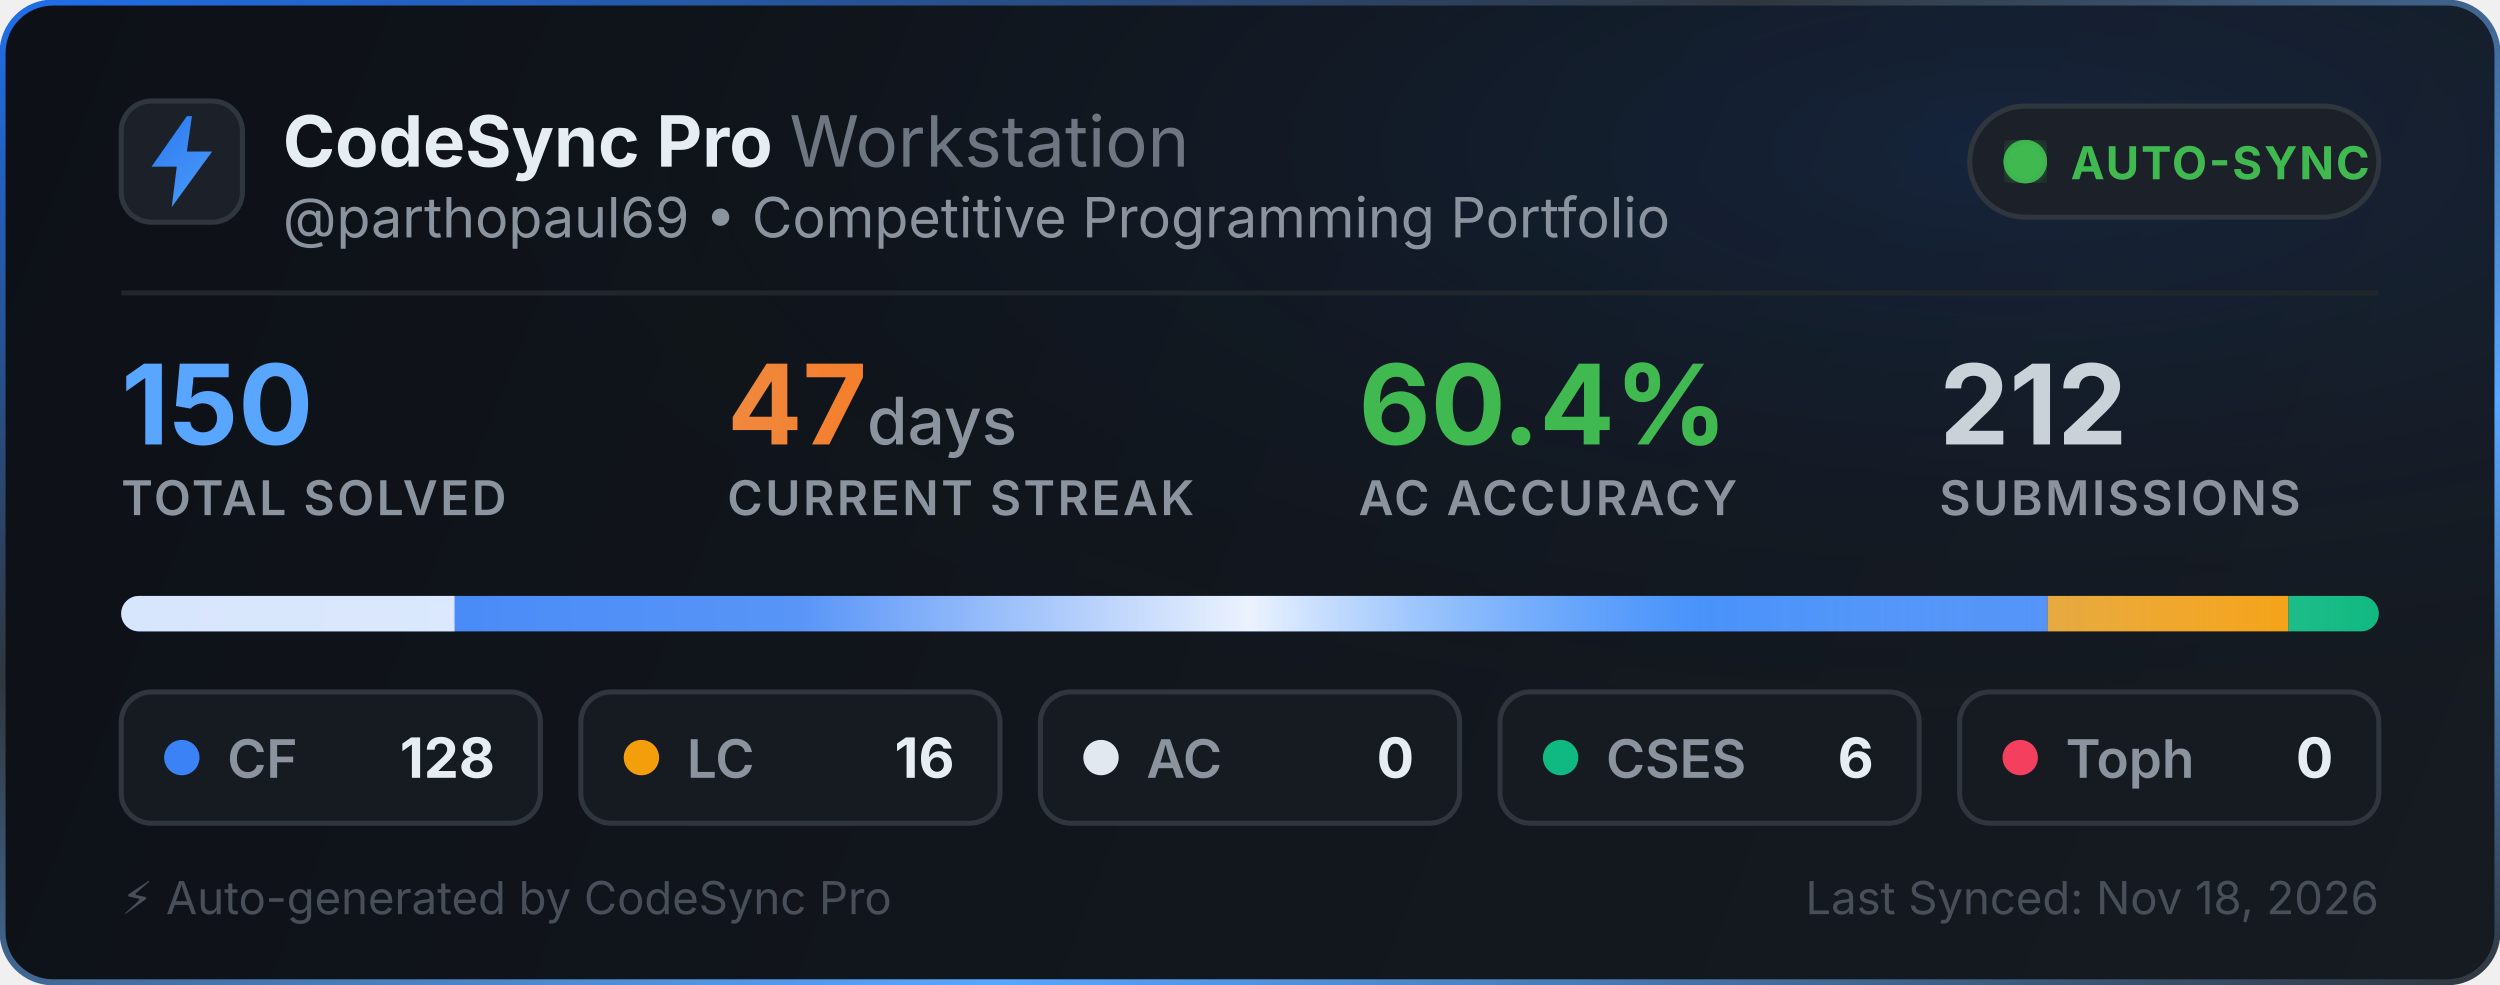
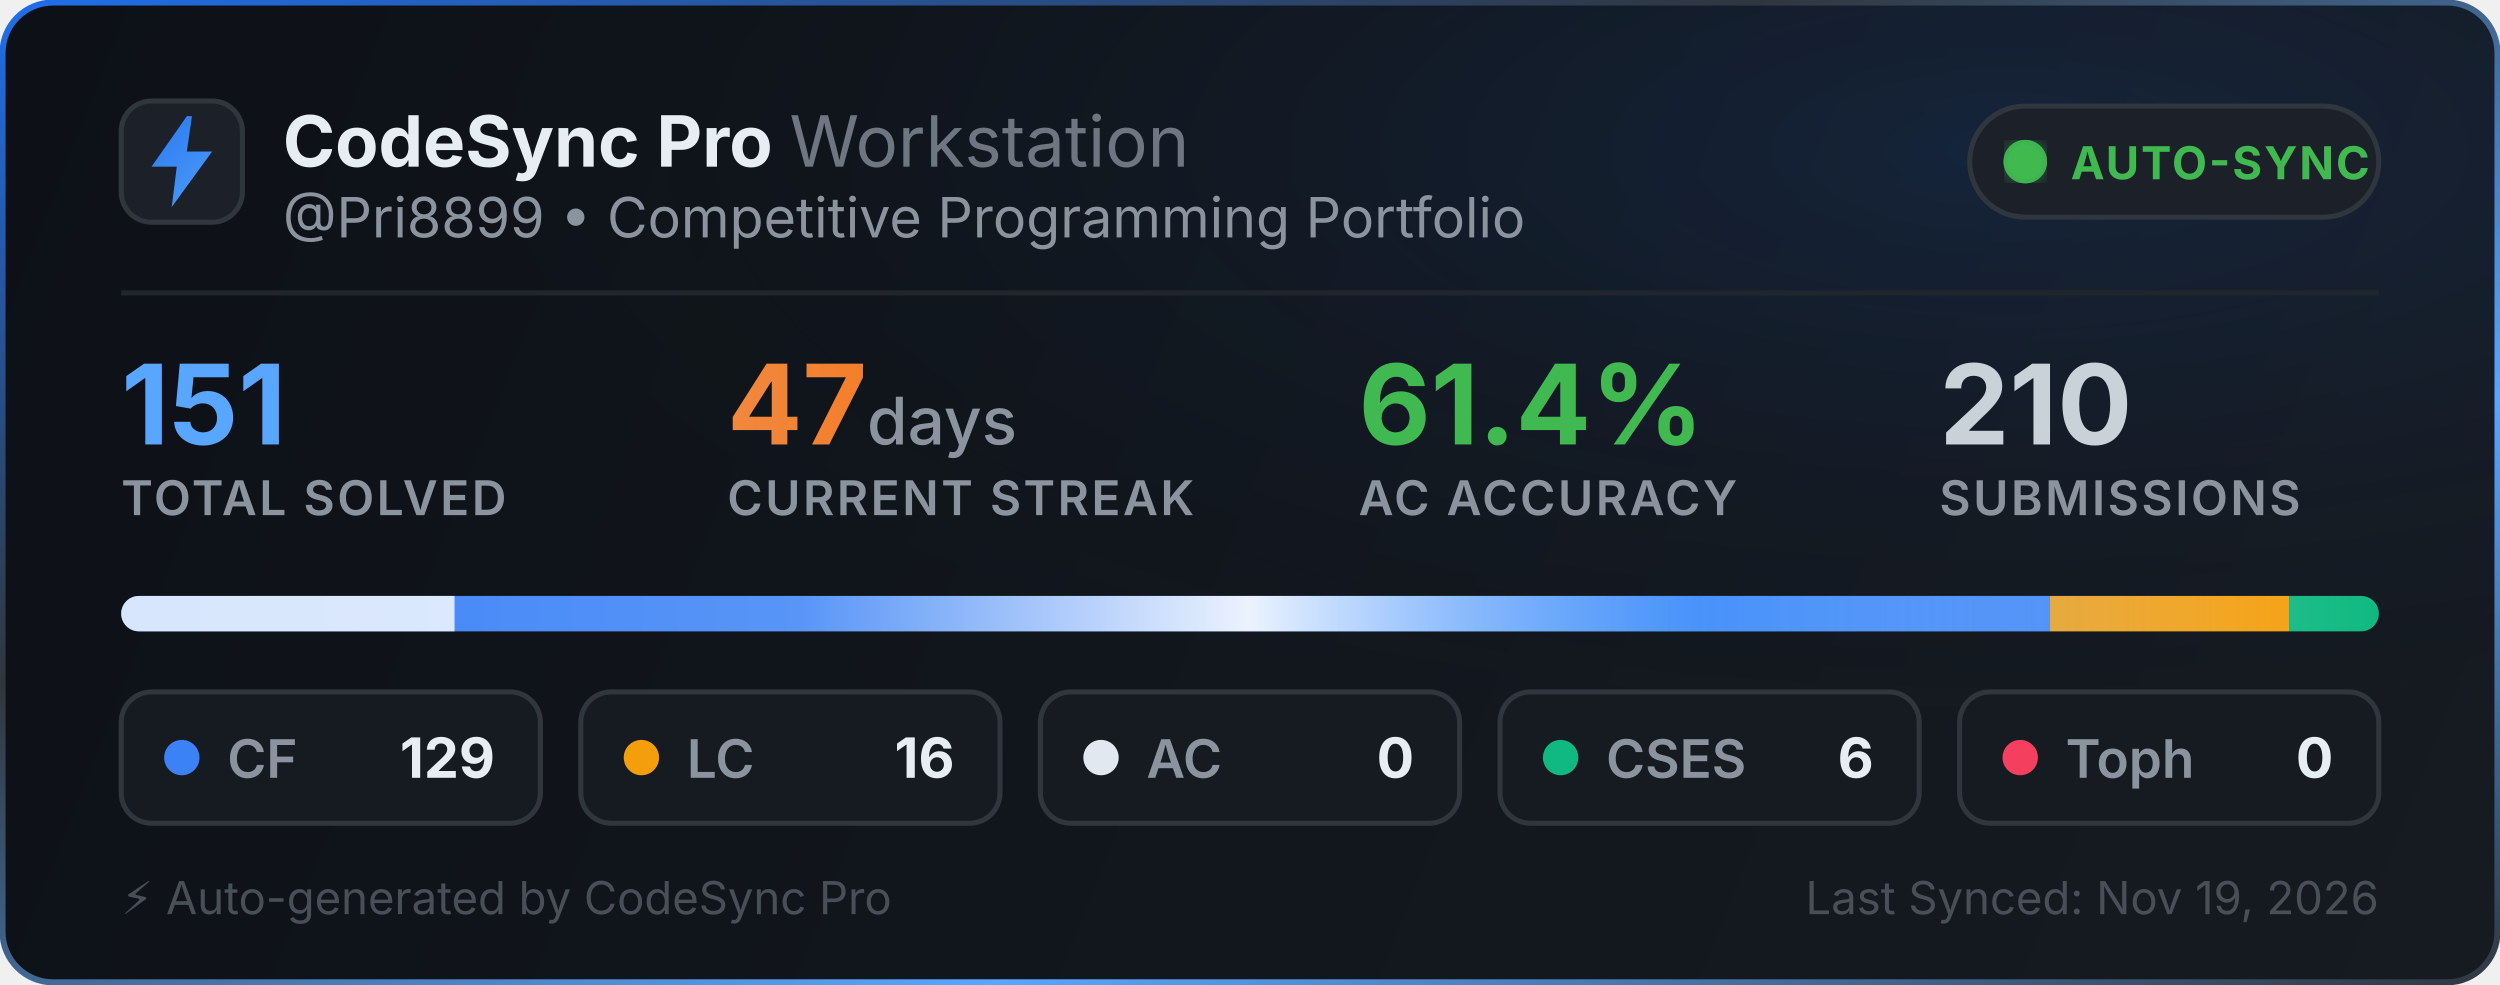
<svg xmlns="http://www.w3.org/2000/svg" width="495" height="195" viewBox="0 0 495 195" fill="none">
  <defs>
    <linearGradient id="bg" x1="0" y1="0" x2="495" y2="195" gradientUnits="userSpaceOnUse">
      <stop offset="0%" stop-color="#0d1117" />
      <stop offset="100%" stop-color="#161b22" />
    </linearGradient>
    <linearGradient id="border-flow" x1="0%" y1="0%" x2="100%" y2="100%">
      <stop offset="0%" stop-color="#1f6feb">
        <animate attributeName="stop-color" values="#1f6feb; #58a6ff; #3fb950; #1f6feb" dur="6s" repeatCount="indefinite" />
      </stop>
      <stop offset="35%" stop-color="#30363d">
        <animate attributeName="stop-color" values="#30363d; #1f6feb; #30363d; #30363d" dur="6s" repeatCount="indefinite" />
      </stop>
      <stop offset="70%" stop-color="#58a6ff">
        <animate attributeName="stop-color" values="#58a6ff; #3fb950; #1f6feb; #58a6ff" dur="6s" repeatCount="indefinite" />
      </stop>
      <stop offset="100%" stop-color="#30363d">
        <animate attributeName="stop-color" values="#30363d; #30363d; #58a6ff; #30363d" dur="6s" repeatCount="indefinite" />
      </stop>
    </linearGradient>
    <radialGradient id="aurora" cx="80%" cy="15%" r="65%">
      <stop offset="0%" stop-color="#1f6feb" stop-opacity="0.14">
        <animate attributeName="stop-opacity" values="0.06; 0.22; 0.06" dur="3.5s" repeatCount="indefinite" />
      </stop>
      <stop offset="100%" stop-color="#0d1117" stop-opacity="0" />
    </radialGradient>
    <linearGradient id="icon-grad" x1="0" y1="0" x2="24" y2="24" gradientUnits="userSpaceOnUse">
      <stop offset="0%" stop-color="#1f6feb">
        <animate attributeName="stop-color" values="#1f6feb; #58a6ff; #388bfd; #1f6feb" dur="2.5s" repeatCount="indefinite" />
      </stop>
      <stop offset="100%" stop-color="#58a6ff">
        <animate attributeName="stop-color" values="#58a6ff; #79c0ff; #1f6feb; #58a6ff" dur="2.5s" repeatCount="indefinite" />
      </stop>
    </linearGradient>
    <linearGradient id="streak-flame" x1="0%" y1="0%" x2="100%" y2="0%">
      <stop offset="0%" stop-color="#f0883e">
        <animate attributeName="stop-color" values="#f0883e; #ff7b72; #f97316; #f0883e" dur="2.2s" repeatCount="indefinite" />
      </stop>
      <stop offset="100%" stop-color="#f97316">
        <animate attributeName="stop-color" values="#f97316; #f0883e; #ff7b72; #f97316" dur="2.2s" repeatCount="indefinite" />
      </stop>
    </linearGradient>
    <linearGradient id="laser-sweep" x1="0%" y1="0%" x2="100%" y2="0%">
      <stop offset="0%" stop-color="#ffffff" stop-opacity="0" />
      <stop offset="30%" stop-color="#ffffff" stop-opacity="0.15" />
      <stop offset="50%" stop-color="#ffffff" stop-opacity="0.9" />
      <stop offset="70%" stop-color="#58a6ff" stop-opacity="0.45" />
      <stop offset="100%" stop-color="#ffffff" stop-opacity="0" />
      <animate attributeName="x1" values="-150%; 150%" dur="2.4s" repeatCount="indefinite" />
      <animate attributeName="x2" values="-50%; 250%" dur="2.4s" repeatCount="indefinite" />
    </linearGradient>
    <clipPath id="bar-clip">
      <rect x="24" y="118" width="447" height="7" rx="3.5" />
    </clipPath>
    <filter id="glow">
      <feGaussianBlur stdDeviation="2" result="blur" />
      <feMerge>
        <feMergeNode in="blur" />
        <feMergeNode in="SourceGraphic" />
      </feMerge>
    </filter>
  </defs>
  <style>
    .title { font-family: -apple-system, BlinkMacSystemFont, "Segoe UI", Inter, Helvetica, Arial, sans-serif; font-size: 14px; font-weight: 700; fill: #e6edf3; }
    .subtitle { font-family: -apple-system, BlinkMacSystemFont, "Segoe UI", Inter, Helvetica, Arial, sans-serif; font-size: 11px; fill: #8b949e; }
    .stat-val { font-family: -apple-system, BlinkMacSystemFont, "Segoe UI", Inter, Helvetica, Arial, sans-serif; font-weight: 700; }
    .stat-lbl { font-family: -apple-system, BlinkMacSystemFont, "Segoe UI", Inter, Helvetica, Arial, sans-serif; font-size: 9.5px; font-weight: 600; fill: #8b949e; letter-spacing: 0.5px; }
  </style>
  <rect x="0.5" y="0.5" width="494" height="194" rx="10" fill="url(#bg)" stroke="url(#border-flow)" stroke-width="1.2" />
  <rect x="1" y="1" width="493" height="193" rx="10" fill="url(#aurora)" pointer-events="none" />
  <g transform="translate(24, 20)">
    <rect width="24" height="24" rx="6" fill="#1c2129" stroke="#30363d" stroke-width="1" />
    <path d="M13 3L6 13h5l-1 8 8-11h-5l1-7z" fill="url(#icon-grad)" />
  </g>
  <g>
    <text x="56" y="33" class="title">CodeSync Pro <tspan font-weight="400" fill="#6e7681">Workstation</tspan>
    </text>
-     <text x="56" y="47" class="subtitle">@parthopaul69 • Competitive Programming Portfolio</text>
+     <text x="56" y="47" class="subtitle">@Pri8899 • Competitive Programming Portfolio</text>
  </g>
  <g transform="translate(390, 21)">
    <rect width="81" height="22" rx="11" fill="#1c2129" stroke="#30363d" stroke-width="1" />
    <circle cx="11" cy="11" r="3.5" fill="#3fb950" filter="url(#glow)" />
    <circle cx="11" cy="11" r="3.5" fill="none" stroke="#3fb950" stroke-width="1.6" opacity="0.8">
      <animate attributeName="r" values="3.5; 10" dur="2s" repeatCount="indefinite" />
      <animate attributeName="opacity" values="0.85; 0" dur="2s" repeatCount="indefinite" />
      <animate attributeName="stroke-width" values="1.6; 0.2" dur="2s" repeatCount="indefinite" />
    </circle>
    <circle cx="11" cy="11" r="3.5" fill="none" stroke="#3fb950" stroke-width="1.6" opacity="0.8">
      <animate attributeName="r" values="3.5; 10" dur="2s" begin="1s" repeatCount="indefinite" />
      <animate attributeName="opacity" values="0.85; 0" dur="2s" begin="1s" repeatCount="indefinite" />
      <animate attributeName="stroke-width" values="1.6; 0.2" dur="2s" begin="1s" repeatCount="indefinite" />
    </circle>
    <text x="20" y="14.5" font-family="-apple-system, BlinkMacSystemFont, Segoe UI, Inter, Helvetica, Arial, sans-serif" font-size="9" font-weight="700" fill="#3fb950" letter-spacing="0.4px">AUTO-SYNC</text>
  </g>
  <line x1="24" y1="58" x2="471" y2="58" stroke="#21262d" stroke-width="1" />
  <g transform="translate(24, 68)">
    <g>
-       <text x="0" y="20" class="stat-val" font-size="22" fill="#58a6ff">150</text>
+       <text x="0" y="20" class="stat-val" font-size="22" fill="#58a6ff">151</text>
      <text x="0" y="34" class="stat-lbl">TOTAL SOLVED</text>
    </g>
    <g>
      <text x="120" y="20" class="stat-val" font-size="22" fill="url(#streak-flame)">47<tspan font-size="13" font-weight="500" fill="#8b949e"> days</tspan>
      </text>
      <text x="120" y="34" class="stat-lbl">CURRENT STREAK</text>
    </g>
    <g>
-       <text x="245" y="20" class="stat-val" font-size="22" fill="#3fb950">60.4%</text>
+       <text x="245" y="20" class="stat-val" font-size="22" fill="#3fb950">61.4%</text>
      <text x="245" y="34" class="stat-lbl">AC ACCURACY</text>
    </g>
    <g>
-       <text x="360" y="20" class="stat-val" font-size="22" fill="#c9d1d9">212</text>
+       <text x="360" y="20" class="stat-val" font-size="22" fill="#c9d1d9">210</text>
      <text x="360" y="34" class="stat-lbl">SUBMISSIONS</text>
    </g>
  </g>
  <g>
    <rect x="24" y="118" width="447" height="7" rx="3.5" fill="#21262d" />
    <g clip-path="url(#bar-clip)">
-       <rect x="24" y="118" width="381.44" height="7" fill="#3b82f6" />
-       <rect x="405.44" y="118" width="47.68" height="7" fill="#f59e0b" />
-       <rect x="453.12" y="118" width="17.88" height="7" fill="#10b981" />
+       <rect x="24" y="118" width="381.874" height="7" fill="#3b82f6" />
+       <rect x="405.874" y="118" width="47.364" height="7" fill="#f59e0b" />
+       <rect x="453.238" y="118" width="17.762" height="7" fill="#10b981" />
      <rect x="24" y="118" width="447" height="7" fill="url(#laser-sweep)" />
      <rect y="118" width="90" height="7" fill="#ffffff" fill-opacity="0.8">
        <animate attributeName="x" values="-66; 471; -66" dur="2.8s" repeatCount="indefinite" />
      </rect>
    </g>
  </g>
  <g transform="translate(24, 137)">
    <rect width="83" height="26" rx="6" fill="#161b22" stroke="#30363d" stroke-width="1" />
    <circle cx="12" cy="13" r="3.5" fill="#3b82f6">
      <animate attributeName="r" values="3.0; 4.3; 3.0" dur="2s" repeatCount="indefinite" />
      <animate attributeName="opacity" values="0.75; 1; 0.75" dur="2s" repeatCount="indefinite" />
    </circle>
    <text x="21" y="17" font-family="-apple-system, BlinkMacSystemFont, Segoe UI, Inter, Helvetica, Arial, sans-serif" font-size="10.5" font-weight="600" fill="#8b949e">CF</text>
-     <text x="74" y="17" text-anchor="end" font-family="-apple-system, BlinkMacSystemFont, Segoe UI, Inter, Helvetica, Arial, sans-serif" font-size="11" font-weight="700" fill="#e6edf3">128</text>
+     <text x="74" y="17" text-anchor="end" font-family="-apple-system, BlinkMacSystemFont, Segoe UI, Inter, Helvetica, Arial, sans-serif" font-size="11" font-weight="700" fill="#e6edf3">129</text>
  </g>
  <g transform="translate(115, 137)">
    <rect width="83" height="26" rx="6" fill="#161b22" stroke="#30363d" stroke-width="1" />
    <circle cx="12" cy="13" r="3.5" fill="#f59e0b">
      <animate attributeName="r" values="3.0; 4.3; 3.0" dur="2.25s" repeatCount="indefinite" />
      <animate attributeName="opacity" values="0.75; 1; 0.75" dur="2.25s" repeatCount="indefinite" />
    </circle>
    <text x="21" y="17" font-family="-apple-system, BlinkMacSystemFont, Segoe UI, Inter, Helvetica, Arial, sans-serif" font-size="10.5" font-weight="600" fill="#8b949e">LC</text>
    <text x="74" y="17" text-anchor="end" font-family="-apple-system, BlinkMacSystemFont, Segoe UI, Inter, Helvetica, Arial, sans-serif" font-size="11" font-weight="700" fill="#e6edf3">16</text>
  </g>
  <g transform="translate(206, 137)">
    <rect width="83" height="26" rx="6" fill="#161b22" stroke="#30363d" stroke-width="1" />
    <circle cx="12" cy="13" r="3.5" fill="#e2e8f0">
      <animate attributeName="r" values="3.0; 4.3; 3.0" dur="2.5s" repeatCount="indefinite" />
      <animate attributeName="opacity" values="0.75; 1; 0.75" dur="2.5s" repeatCount="indefinite" />
    </circle>
    <text x="21" y="17" font-family="-apple-system, BlinkMacSystemFont, Segoe UI, Inter, Helvetica, Arial, sans-serif" font-size="10.5" font-weight="600" fill="#8b949e">AC</text>
    <text x="74" y="17" text-anchor="end" font-family="-apple-system, BlinkMacSystemFont, Segoe UI, Inter, Helvetica, Arial, sans-serif" font-size="11" font-weight="700" fill="#e6edf3">0</text>
  </g>
  <g transform="translate(297, 137)">
    <rect width="83" height="26" rx="6" fill="#161b22" stroke="#30363d" stroke-width="1" />
    <circle cx="12" cy="13" r="3.5" fill="#10b981">
      <animate attributeName="r" values="3.0; 4.3; 3.0" dur="2.75s" repeatCount="indefinite" />
      <animate attributeName="opacity" values="0.75; 1; 0.75" dur="2.75s" repeatCount="indefinite" />
    </circle>
    <text x="21" y="17" font-family="-apple-system, BlinkMacSystemFont, Segoe UI, Inter, Helvetica, Arial, sans-serif" font-size="10.5" font-weight="600" fill="#8b949e">CSES</text>
    <text x="74" y="17" text-anchor="end" font-family="-apple-system, BlinkMacSystemFont, Segoe UI, Inter, Helvetica, Arial, sans-serif" font-size="11" font-weight="700" fill="#e6edf3">6</text>
  </g>
  <g transform="translate(388, 137)">
    <rect width="83" height="26" rx="6" fill="#161b22" stroke="#30363d" stroke-width="1" />
    <circle cx="12" cy="13" r="3.5" fill="#f43f5e">
      <animate attributeName="r" values="3.0; 4.3; 3.0" dur="3s" repeatCount="indefinite" />
      <animate attributeName="opacity" values="0.75; 1; 0.75" dur="3s" repeatCount="indefinite" />
    </circle>
    <text x="21" y="17" font-family="-apple-system, BlinkMacSystemFont, Segoe UI, Inter, Helvetica, Arial, sans-serif" font-size="10.5" font-weight="600" fill="#8b949e">Toph</text>
    <text x="74" y="17" text-anchor="end" font-family="-apple-system, BlinkMacSystemFont, Segoe UI, Inter, Helvetica, Arial, sans-serif" font-size="11" font-weight="700" fill="#e6edf3">0</text>
  </g>
  <text x="24" y="181" font-family="-apple-system, BlinkMacSystemFont, Segoe UI, Inter, Helvetica, Arial, sans-serif" font-size="9" fill="#484f58">⚡ Auto-generated by CodeSync Pro</text>
-   <text x="471" y="181" text-anchor="end" font-family="-apple-system, BlinkMacSystemFont, Segoe UI, Inter, Helvetica, Arial, sans-serif" font-size="9" fill="#484f58">Last Synced: Nov 18, 2026</text>
+   <text x="471" y="181" text-anchor="end" font-family="-apple-system, BlinkMacSystemFont, Segoe UI, Inter, Helvetica, Arial, sans-serif" font-size="9" fill="#484f58">Last Synced: Nov 19, 2026</text>
</svg>
